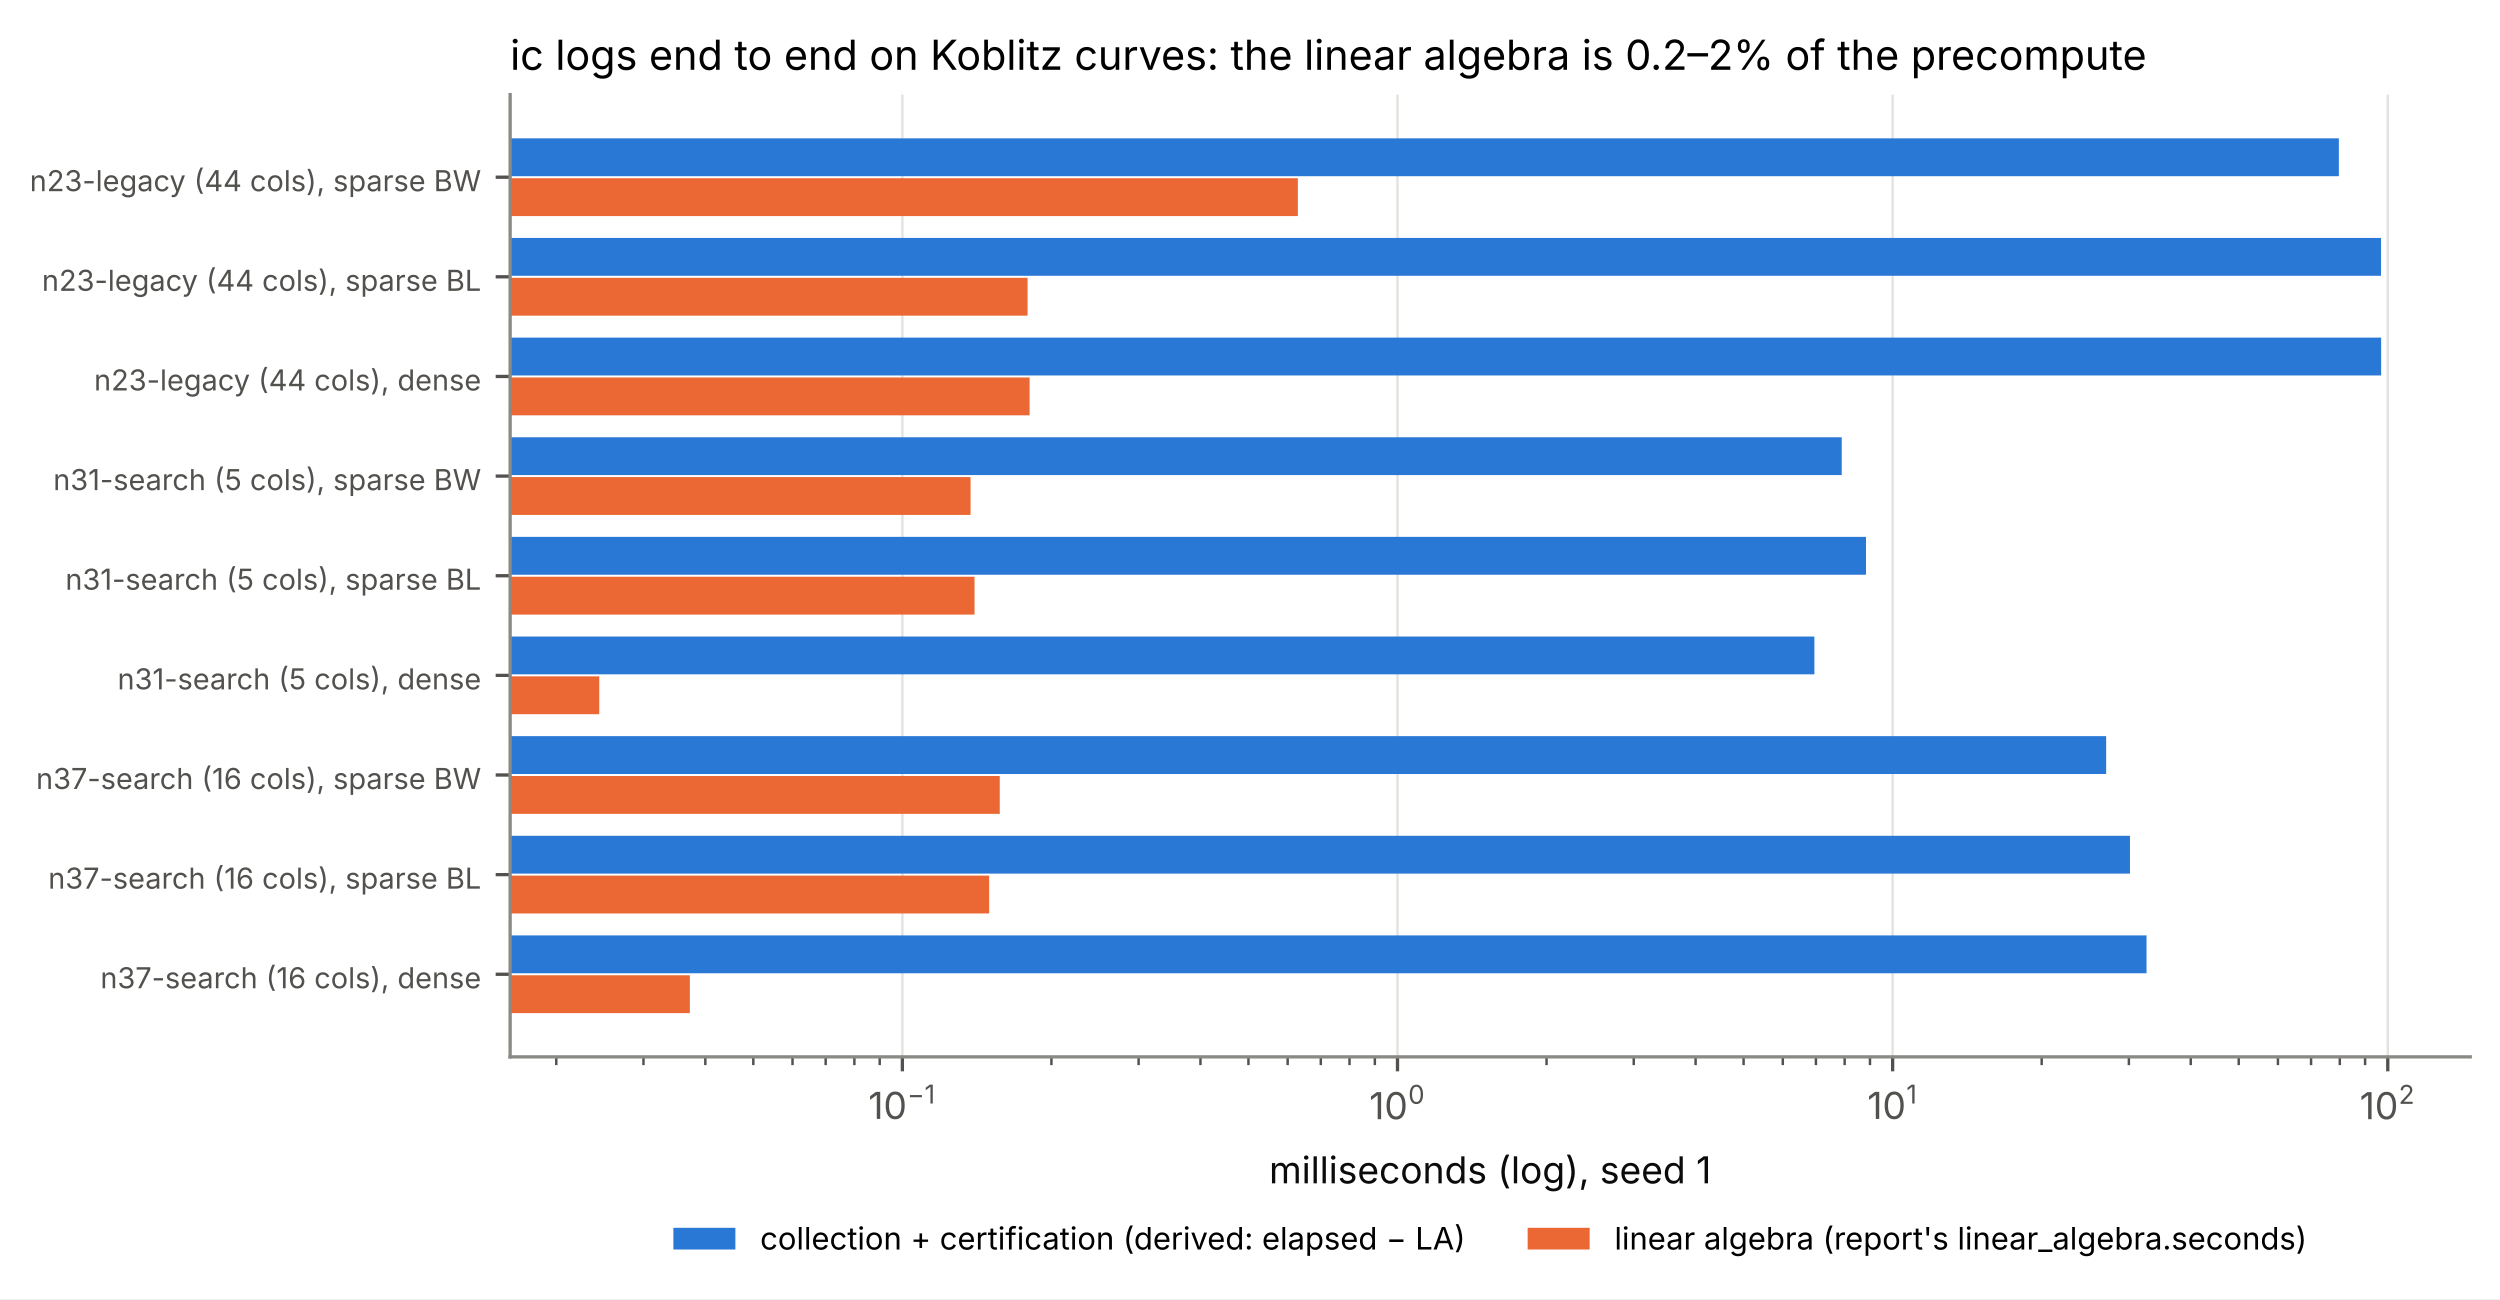
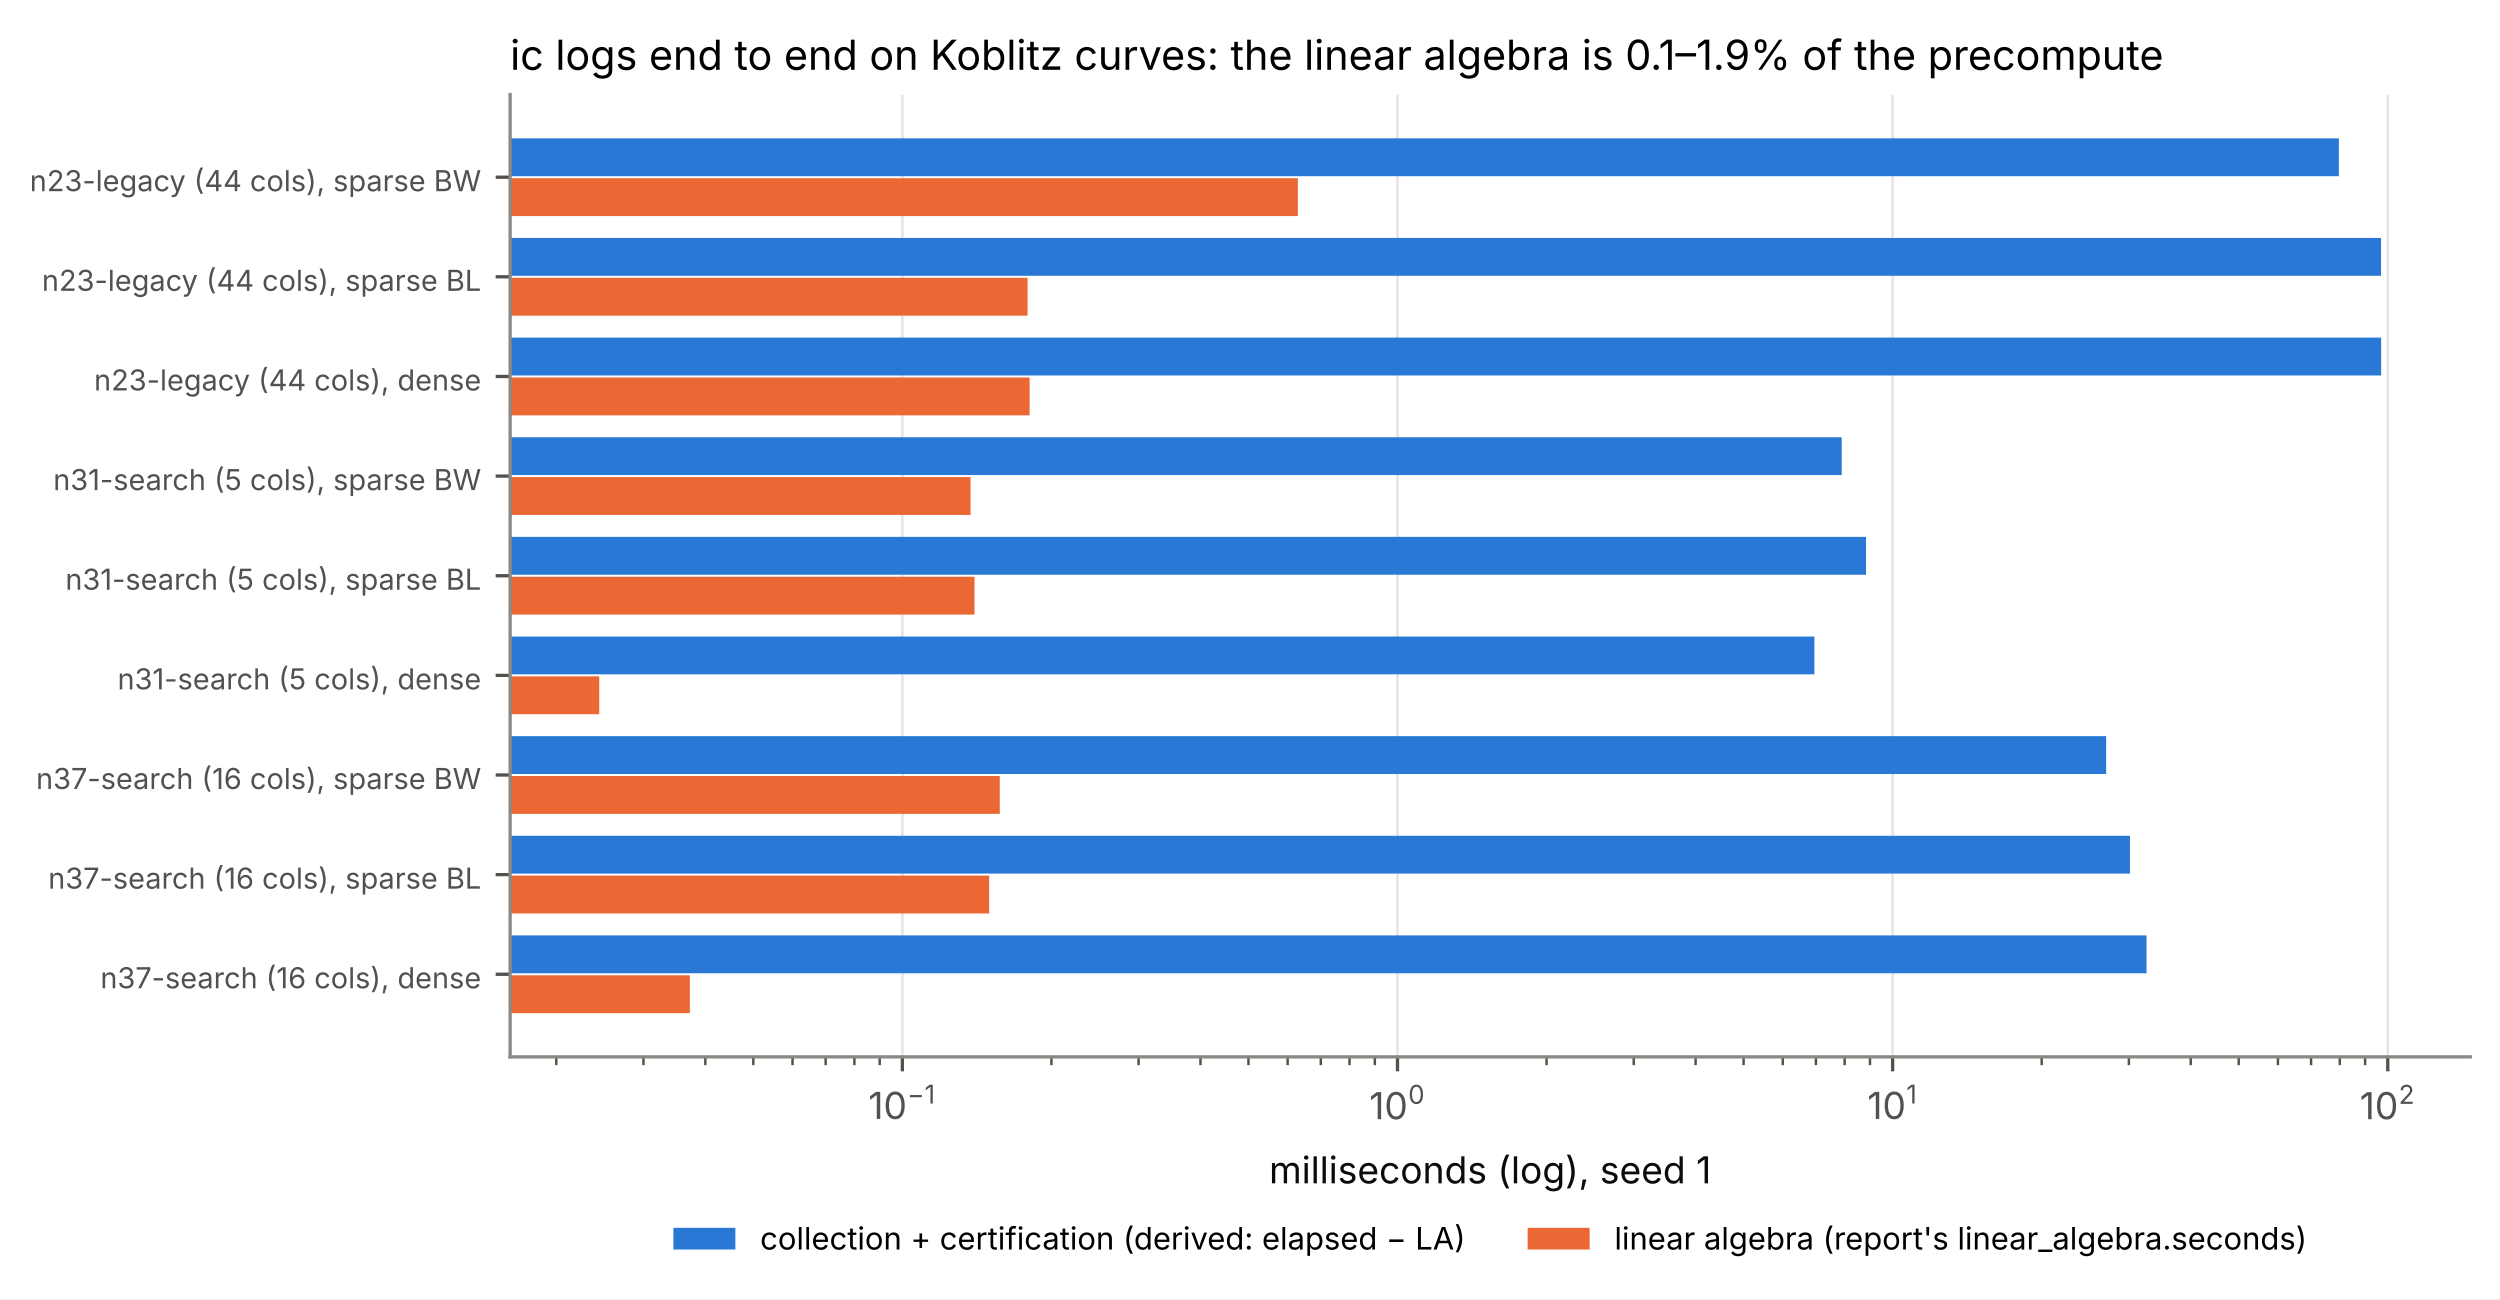
<svg xmlns="http://www.w3.org/2000/svg" xmlns:xlink="http://www.w3.org/1999/xlink" width="604.94pt" height="314.359pt" viewBox="0 0 604.94 314.359" version="1.1">
  <defs>
    <style type="text/css">*{stroke-linejoin: round; stroke-linecap: butt}</style>
  </defs>
  <g id="figure_1">
    <g id="patch_1">
      <path d="M 0 314.359  L 604.94 314.359  L 604.94 0  L 0 0  z " style="fill: #ffffff" />
    </g>
    <g id="axes_1">
      <g id="patch_2">
        <path d="M 123.44 255.736  L 597.74 255.736  L 597.74 22.887  L 123.44 22.887  z " style="fill: #ffffff" />
      </g>
      <g id="matplotlib.axis_1">
        <g id="xtick_1">
          <g id="line2d_1">
-             <path d="M 218.35 255.736  L 218.35 22.887  " clip-path="url(#pbf208bed55)" style="fill: none; stroke: #e4e3df; stroke-width: 0.6; stroke-linecap: square" />
+             <path d="M 218.35 255.736  L 218.35 22.887  " clip-path="url(#p7433a1d5f9)" style="fill: none; stroke: #e4e3df; stroke-width: 0.6; stroke-linecap: square" />
          </g>
          <g id="line2d_2">
            <defs>
-               <path id="mb831ed00f0" d="M 0 0  L 0 3.5  " style="stroke: #52514e; stroke-width: 0.8" />
+               <path id="m25916c86e5" d="M 0 0  L 0 3.5  " style="stroke: #52514e; stroke-width: 0.8" />
            </defs>
            <g>
-               <use xlink:href="#mb831ed00f0" x="218.35" y="255.736" style="fill: #52514e; stroke: #52514e; stroke-width: 0.8" />
+               <use xlink:href="#m25916c86e5" x="218.35" y="255.736" style="fill: #52514e; stroke: #52514e; stroke-width: 0.8" />
            </g>
          </g>
          <g id="text_1">
            <g style="fill: #52514e" transform="translate(210.115 271.4543)">
              <text>
                <tspan x="0" y="-0.7" style="font-size: 9px; font-family: 'Inter'; fill: #52514e">1</tspan>
                <tspan x="3.661" y="-0.7" style="font-size: 9px; font-family: 'Inter'; fill: #52514e">0</tspan>
                <tspan x="9.425" y="-4.417" style="font-size: 6.3px; font-family: 'Inter'; fill: #52514e">−</tspan>
                <tspan x="13.593" y="-4.417" style="font-size: 6.3px; font-family: 'Inter'; fill: #52514e">1</tspan>
              </text>
            </g>
          </g>
        </g>
        <g id="xtick_2">
          <g id="line2d_3">
-             <path d="M 338.161 255.736  L 338.161 22.887  " clip-path="url(#pbf208bed55)" style="fill: none; stroke: #e4e3df; stroke-width: 0.6; stroke-linecap: square" />
+             <path d="M 338.161 255.736  L 338.161 22.887  " clip-path="url(#p7433a1d5f9)" style="fill: none; stroke: #e4e3df; stroke-width: 0.6; stroke-linecap: square" />
          </g>
          <g id="line2d_4">
            <g>
-               <use xlink:href="#mb831ed00f0" x="338.161" y="255.736" style="fill: #52514e; stroke: #52514e; stroke-width: 0.8" />
+               <use xlink:href="#m25916c86e5" x="338.161" y="255.736" style="fill: #52514e; stroke: #52514e; stroke-width: 0.8" />
            </g>
          </g>
          <g id="text_2">
            <g style="fill: #52514e" transform="translate(331.3208 271.4543)">
              <text>
                <tspan x="0" y="-0.635" style="font-size: 9px; font-family: 'Inter'; fill: #52514e">1</tspan>
                <tspan x="3.661" y="-0.635" style="font-size: 9px; font-family: 'Inter'; fill: #52514e">0</tspan>
                <tspan x="9.425" y="-4.352" style="font-size: 6.3px; font-family: 'Inter'; fill: #52514e">0</tspan>
              </text>
            </g>
          </g>
        </g>
        <g id="xtick_3">
          <g id="line2d_5">
-             <path d="M 457.972 255.736  L 457.972 22.887  " clip-path="url(#pbf208bed55)" style="fill: none; stroke: #e4e3df; stroke-width: 0.6; stroke-linecap: square" />
+             <path d="M 457.972 255.736  L 457.972 22.887  " clip-path="url(#p7433a1d5f9)" style="fill: none; stroke: #e4e3df; stroke-width: 0.6; stroke-linecap: square" />
          </g>
          <g id="line2d_6">
            <g>
-               <use xlink:href="#mb831ed00f0" x="457.972" y="255.736" style="fill: #52514e; stroke: #52514e; stroke-width: 0.8" />
+               <use xlink:href="#m25916c86e5" x="457.972" y="255.736" style="fill: #52514e; stroke: #52514e; stroke-width: 0.8" />
            </g>
          </g>
          <g id="text_3">
            <g style="fill: #52514e" transform="translate(451.8516 271.4543)">
              <text>
                <tspan x="0" y="-0.7" style="font-size: 9px; font-family: 'Inter'; fill: #52514e">1</tspan>
                <tspan x="3.661" y="-0.7" style="font-size: 9px; font-family: 'Inter'; fill: #52514e">0</tspan>
                <tspan x="9.425" y="-4.417" style="font-size: 6.3px; font-family: 'Inter'; fill: #52514e">1</tspan>
              </text>
            </g>
          </g>
        </g>
        <g id="xtick_4">
          <g id="line2d_7">
-             <path d="M 577.782 255.736  L 577.782 22.887  " clip-path="url(#pbf208bed55)" style="fill: none; stroke: #e4e3df; stroke-width: 0.6; stroke-linecap: square" />
+             <path d="M 577.782 255.736  L 577.782 22.887  " clip-path="url(#p7433a1d5f9)" style="fill: none; stroke: #e4e3df; stroke-width: 0.6; stroke-linecap: square" />
          </g>
          <g id="line2d_8">
            <g>
-               <use xlink:href="#mb831ed00f0" x="577.782" y="255.736" style="fill: #52514e; stroke: #52514e; stroke-width: 0.8" />
+               <use xlink:href="#m25916c86e5" x="577.782" y="255.736" style="fill: #52514e; stroke: #52514e; stroke-width: 0.8" />
            </g>
          </g>
          <g id="text_4">
            <g style="fill: #52514e" transform="translate(570.9874 271.4543)">
              <text>
                <tspan x="0" y="-0.635" style="font-size: 9px; font-family: 'Inter'; fill: #52514e">1</tspan>
                <tspan x="3.661" y="-0.635" style="font-size: 9px; font-family: 'Inter'; fill: #52514e">0</tspan>
                <tspan x="9.425" y="-4.352" style="font-size: 6.3px; font-family: 'Inter'; fill: #52514e">2</tspan>
              </text>
            </g>
          </g>
        </g>
        <g id="xtick_5">
          <g id="line2d_9">
            <defs>
-               <path id="m33c46cb99b" d="M 0 0  L 0 2  " style="stroke: #52514e; stroke-width: 0.6" />
+               <path id="m5db96b1879" d="M 0 0  L 0 2  " style="stroke: #52514e; stroke-width: 0.6" />
            </defs>
            <g>
-               <use xlink:href="#m33c46cb99b" x="134.606" y="255.736" style="fill: #52514e; stroke: #52514e; stroke-width: 0.6" />
+               <use xlink:href="#m5db96b1879" x="134.606" y="255.736" style="fill: #52514e; stroke: #52514e; stroke-width: 0.6" />
            </g>
          </g>
        </g>
        <g id="xtick_6">
          <g id="line2d_10">
            <g>
-               <use xlink:href="#m33c46cb99b" x="155.703" y="255.736" style="fill: #52514e; stroke: #52514e; stroke-width: 0.6" />
+               <use xlink:href="#m5db96b1879" x="155.703" y="255.736" style="fill: #52514e; stroke: #52514e; stroke-width: 0.6" />
            </g>
          </g>
        </g>
        <g id="xtick_7">
          <g id="line2d_11">
            <g>
-               <use xlink:href="#m33c46cb99b" x="170.672" y="255.736" style="fill: #52514e; stroke: #52514e; stroke-width: 0.6" />
+               <use xlink:href="#m5db96b1879" x="170.672" y="255.736" style="fill: #52514e; stroke: #52514e; stroke-width: 0.6" />
            </g>
          </g>
        </g>
        <g id="xtick_8">
          <g id="line2d_12">
            <g>
-               <use xlink:href="#m33c46cb99b" x="182.283" y="255.736" style="fill: #52514e; stroke: #52514e; stroke-width: 0.6" />
+               <use xlink:href="#m5db96b1879" x="182.283" y="255.736" style="fill: #52514e; stroke: #52514e; stroke-width: 0.6" />
            </g>
          </g>
        </g>
        <g id="xtick_9">
          <g id="line2d_13">
            <g>
-               <use xlink:href="#m33c46cb99b" x="191.77" y="255.736" style="fill: #52514e; stroke: #52514e; stroke-width: 0.6" />
+               <use xlink:href="#m5db96b1879" x="191.77" y="255.736" style="fill: #52514e; stroke: #52514e; stroke-width: 0.6" />
            </g>
          </g>
        </g>
        <g id="xtick_10">
          <g id="line2d_14">
            <g>
-               <use xlink:href="#m33c46cb99b" x="199.791" y="255.736" style="fill: #52514e; stroke: #52514e; stroke-width: 0.6" />
+               <use xlink:href="#m5db96b1879" x="199.791" y="255.736" style="fill: #52514e; stroke: #52514e; stroke-width: 0.6" />
            </g>
          </g>
        </g>
        <g id="xtick_11">
          <g id="line2d_15">
            <g>
-               <use xlink:href="#m33c46cb99b" x="206.739" y="255.736" style="fill: #52514e; stroke: #52514e; stroke-width: 0.6" />
+               <use xlink:href="#m5db96b1879" x="206.739" y="255.736" style="fill: #52514e; stroke: #52514e; stroke-width: 0.6" />
            </g>
          </g>
        </g>
        <g id="xtick_12">
          <g id="line2d_16">
            <g>
-               <use xlink:href="#m33c46cb99b" x="212.868" y="255.736" style="fill: #52514e; stroke: #52514e; stroke-width: 0.6" />
+               <use xlink:href="#m5db96b1879" x="212.868" y="255.736" style="fill: #52514e; stroke: #52514e; stroke-width: 0.6" />
            </g>
          </g>
        </g>
        <g id="xtick_13">
          <g id="line2d_17">
            <g>
-               <use xlink:href="#m33c46cb99b" x="254.417" y="255.736" style="fill: #52514e; stroke: #52514e; stroke-width: 0.6" />
+               <use xlink:href="#m5db96b1879" x="254.417" y="255.736" style="fill: #52514e; stroke: #52514e; stroke-width: 0.6" />
            </g>
          </g>
        </g>
        <g id="xtick_14">
          <g id="line2d_18">
            <g>
-               <use xlink:href="#m33c46cb99b" x="275.514" y="255.736" style="fill: #52514e; stroke: #52514e; stroke-width: 0.6" />
+               <use xlink:href="#m5db96b1879" x="275.514" y="255.736" style="fill: #52514e; stroke: #52514e; stroke-width: 0.6" />
            </g>
          </g>
        </g>
        <g id="xtick_15">
          <g id="line2d_19">
            <g>
-               <use xlink:href="#m33c46cb99b" x="290.483" y="255.736" style="fill: #52514e; stroke: #52514e; stroke-width: 0.6" />
+               <use xlink:href="#m5db96b1879" x="290.483" y="255.736" style="fill: #52514e; stroke: #52514e; stroke-width: 0.6" />
            </g>
          </g>
        </g>
        <g id="xtick_16">
          <g id="line2d_20">
            <g>
-               <use xlink:href="#m33c46cb99b" x="302.094" y="255.736" style="fill: #52514e; stroke: #52514e; stroke-width: 0.6" />
+               <use xlink:href="#m5db96b1879" x="302.094" y="255.736" style="fill: #52514e; stroke: #52514e; stroke-width: 0.6" />
            </g>
          </g>
        </g>
        <g id="xtick_17">
          <g id="line2d_21">
            <g>
-               <use xlink:href="#m33c46cb99b" x="311.581" y="255.736" style="fill: #52514e; stroke: #52514e; stroke-width: 0.6" />
+               <use xlink:href="#m5db96b1879" x="311.581" y="255.736" style="fill: #52514e; stroke: #52514e; stroke-width: 0.6" />
            </g>
          </g>
        </g>
        <g id="xtick_18">
          <g id="line2d_22">
            <g>
-               <use xlink:href="#m33c46cb99b" x="319.602" y="255.736" style="fill: #52514e; stroke: #52514e; stroke-width: 0.6" />
+               <use xlink:href="#m5db96b1879" x="319.602" y="255.736" style="fill: #52514e; stroke: #52514e; stroke-width: 0.6" />
            </g>
          </g>
        </g>
        <g id="xtick_19">
          <g id="line2d_23">
            <g>
-               <use xlink:href="#m33c46cb99b" x="326.55" y="255.736" style="fill: #52514e; stroke: #52514e; stroke-width: 0.6" />
+               <use xlink:href="#m5db96b1879" x="326.55" y="255.736" style="fill: #52514e; stroke: #52514e; stroke-width: 0.6" />
            </g>
          </g>
        </g>
        <g id="xtick_20">
          <g id="line2d_24">
            <g>
-               <use xlink:href="#m33c46cb99b" x="332.679" y="255.736" style="fill: #52514e; stroke: #52514e; stroke-width: 0.6" />
+               <use xlink:href="#m5db96b1879" x="332.679" y="255.736" style="fill: #52514e; stroke: #52514e; stroke-width: 0.6" />
            </g>
          </g>
        </g>
        <g id="xtick_21">
          <g id="line2d_25">
            <g>
-               <use xlink:href="#m33c46cb99b" x="374.227" y="255.736" style="fill: #52514e; stroke: #52514e; stroke-width: 0.6" />
+               <use xlink:href="#m5db96b1879" x="374.227" y="255.736" style="fill: #52514e; stroke: #52514e; stroke-width: 0.6" />
            </g>
          </g>
        </g>
        <g id="xtick_22">
          <g id="line2d_26">
            <g>
-               <use xlink:href="#m33c46cb99b" x="395.325" y="255.736" style="fill: #52514e; stroke: #52514e; stroke-width: 0.6" />
+               <use xlink:href="#m5db96b1879" x="395.325" y="255.736" style="fill: #52514e; stroke: #52514e; stroke-width: 0.6" />
            </g>
          </g>
        </g>
        <g id="xtick_23">
          <g id="line2d_27">
            <g>
-               <use xlink:href="#m33c46cb99b" x="410.294" y="255.736" style="fill: #52514e; stroke: #52514e; stroke-width: 0.6" />
+               <use xlink:href="#m5db96b1879" x="410.294" y="255.736" style="fill: #52514e; stroke: #52514e; stroke-width: 0.6" />
            </g>
          </g>
        </g>
        <g id="xtick_24">
          <g id="line2d_28">
            <g>
-               <use xlink:href="#m33c46cb99b" x="421.905" y="255.736" style="fill: #52514e; stroke: #52514e; stroke-width: 0.6" />
+               <use xlink:href="#m5db96b1879" x="421.905" y="255.736" style="fill: #52514e; stroke: #52514e; stroke-width: 0.6" />
            </g>
          </g>
        </g>
        <g id="xtick_25">
          <g id="line2d_29">
            <g>
-               <use xlink:href="#m33c46cb99b" x="431.392" y="255.736" style="fill: #52514e; stroke: #52514e; stroke-width: 0.6" />
+               <use xlink:href="#m5db96b1879" x="431.392" y="255.736" style="fill: #52514e; stroke: #52514e; stroke-width: 0.6" />
            </g>
          </g>
        </g>
        <g id="xtick_26">
          <g id="line2d_30">
            <g>
-               <use xlink:href="#m33c46cb99b" x="439.413" y="255.736" style="fill: #52514e; stroke: #52514e; stroke-width: 0.6" />
+               <use xlink:href="#m5db96b1879" x="439.413" y="255.736" style="fill: #52514e; stroke: #52514e; stroke-width: 0.6" />
            </g>
          </g>
        </g>
        <g id="xtick_27">
          <g id="line2d_31">
            <g>
-               <use xlink:href="#m33c46cb99b" x="446.361" y="255.736" style="fill: #52514e; stroke: #52514e; stroke-width: 0.6" />
+               <use xlink:href="#m5db96b1879" x="446.361" y="255.736" style="fill: #52514e; stroke: #52514e; stroke-width: 0.6" />
            </g>
          </g>
        </g>
        <g id="xtick_28">
          <g id="line2d_32">
            <g>
-               <use xlink:href="#m33c46cb99b" x="452.489" y="255.736" style="fill: #52514e; stroke: #52514e; stroke-width: 0.6" />
+               <use xlink:href="#m5db96b1879" x="452.489" y="255.736" style="fill: #52514e; stroke: #52514e; stroke-width: 0.6" />
            </g>
          </g>
        </g>
        <g id="xtick_29">
          <g id="line2d_33">
            <g>
-               <use xlink:href="#m33c46cb99b" x="494.038" y="255.736" style="fill: #52514e; stroke: #52514e; stroke-width: 0.6" />
+               <use xlink:href="#m5db96b1879" x="494.038" y="255.736" style="fill: #52514e; stroke: #52514e; stroke-width: 0.6" />
            </g>
          </g>
        </g>
        <g id="xtick_30">
          <g id="line2d_34">
            <g>
-               <use xlink:href="#m33c46cb99b" x="515.136" y="255.736" style="fill: #52514e; stroke: #52514e; stroke-width: 0.6" />
+               <use xlink:href="#m5db96b1879" x="515.136" y="255.736" style="fill: #52514e; stroke: #52514e; stroke-width: 0.6" />
            </g>
          </g>
        </g>
        <g id="xtick_31">
          <g id="line2d_35">
            <g>
-               <use xlink:href="#m33c46cb99b" x="530.105" y="255.736" style="fill: #52514e; stroke: #52514e; stroke-width: 0.6" />
+               <use xlink:href="#m5db96b1879" x="530.105" y="255.736" style="fill: #52514e; stroke: #52514e; stroke-width: 0.6" />
            </g>
          </g>
        </g>
        <g id="xtick_32">
          <g id="line2d_36">
            <g>
-               <use xlink:href="#m33c46cb99b" x="541.716" y="255.736" style="fill: #52514e; stroke: #52514e; stroke-width: 0.6" />
+               <use xlink:href="#m5db96b1879" x="541.716" y="255.736" style="fill: #52514e; stroke: #52514e; stroke-width: 0.6" />
            </g>
          </g>
        </g>
        <g id="xtick_33">
          <g id="line2d_37">
            <g>
-               <use xlink:href="#m33c46cb99b" x="551.202" y="255.736" style="fill: #52514e; stroke: #52514e; stroke-width: 0.6" />
+               <use xlink:href="#m5db96b1879" x="551.202" y="255.736" style="fill: #52514e; stroke: #52514e; stroke-width: 0.6" />
            </g>
          </g>
        </g>
        <g id="xtick_34">
          <g id="line2d_38">
            <g>
-               <use xlink:href="#m33c46cb99b" x="559.223" y="255.736" style="fill: #52514e; stroke: #52514e; stroke-width: 0.6" />
+               <use xlink:href="#m5db96b1879" x="559.223" y="255.736" style="fill: #52514e; stroke: #52514e; stroke-width: 0.6" />
            </g>
          </g>
        </g>
        <g id="xtick_35">
          <g id="line2d_39">
            <g>
-               <use xlink:href="#m33c46cb99b" x="566.171" y="255.736" style="fill: #52514e; stroke: #52514e; stroke-width: 0.6" />
+               <use xlink:href="#m5db96b1879" x="566.171" y="255.736" style="fill: #52514e; stroke: #52514e; stroke-width: 0.6" />
            </g>
          </g>
        </g>
        <g id="xtick_36">
          <g id="line2d_40">
            <g>
-               <use xlink:href="#m33c46cb99b" x="572.3" y="255.736" style="fill: #52514e; stroke: #52514e; stroke-width: 0.6" />
+               <use xlink:href="#m5db96b1879" x="572.3" y="255.736" style="fill: #52514e; stroke: #52514e; stroke-width: 0.6" />
            </g>
          </g>
        </g>
        <g id="text_5">
          <text style="font-size: 9px; font-family: 'Inter', 'DejaVu Sans', 'Bitstream Vera Sans', 'Computer Modern Sans Serif', 'Lucida Grande', 'Verdana', 'Geneva', 'Lucid', 'Arial', 'Helvetica', 'Avant Garde', sans-serif; text-anchor: middle; fill: #0b0b0b" x="360.59" y="286.344" transform="rotate(-0 360.5905 286.3439)">milliseconds (log), seed 1</text>
        </g>
      </g>
      <g id="matplotlib.axis_2">
        <g id="ytick_1">
          <g id="line2d_41">
            <defs>
-               <path id="m3a8e4e6f3d" d="M 0 0  L -3.5 0  " style="stroke: #52514e; stroke-width: 0.8" />
+               <path id="m85037031cb" d="M 0 0  L -3.5 0  " style="stroke: #52514e; stroke-width: 0.8" />
            </defs>
            <g>
-               <use xlink:href="#m3a8e4e6f3d" x="123.44" y="42.874" style="fill: #52514e; stroke: #52514e; stroke-width: 0.8" />
+               <use xlink:href="#m85037031cb" x="123.44" y="42.874" style="fill: #52514e; stroke: #52514e; stroke-width: 0.8" />
            </g>
          </g>
          <g id="text_6">
            <text style="font-size: 7px; font-family: 'Inter', 'DejaVu Sans', 'Bitstream Vera Sans', 'Computer Modern Sans Serif', 'Lucida Grande', 'Verdana', 'Geneva', 'Lucid', 'Arial', 'Helvetica', 'Avant Garde', sans-serif; text-anchor: end; fill: #52514e" x="116.44" y="46.265" transform="rotate(-0 116.4405 46.26477)">n23-legacy (44 cols), sparse BW</text>
          </g>
        </g>
        <g id="ytick_2">
          <g id="line2d_42">
            <g>
-               <use xlink:href="#m3a8e4e6f3d" x="123.44" y="66.983" style="fill: #52514e; stroke: #52514e; stroke-width: 0.8" />
+               <use xlink:href="#m85037031cb" x="123.44" y="66.983" style="fill: #52514e; stroke: #52514e; stroke-width: 0.8" />
            </g>
          </g>
          <g id="text_7">
            <text style="font-size: 7px; font-family: 'Inter', 'DejaVu Sans', 'Bitstream Vera Sans', 'Computer Modern Sans Serif', 'Lucida Grande', 'Verdana', 'Geneva', 'Lucid', 'Arial', 'Helvetica', 'Avant Garde', sans-serif; text-anchor: end; fill: #52514e" x="116.44" y="70.374" transform="rotate(-0 116.4405 70.37411)">n23-legacy (44 cols), sparse BL</text>
          </g>
        </g>
        <g id="ytick_3">
          <g id="line2d_43">
            <g>
-               <use xlink:href="#m3a8e4e6f3d" x="123.44" y="91.093" style="fill: #52514e; stroke: #52514e; stroke-width: 0.8" />
+               <use xlink:href="#m85037031cb" x="123.44" y="91.093" style="fill: #52514e; stroke: #52514e; stroke-width: 0.8" />
            </g>
          </g>
          <g id="text_8">
            <text style="font-size: 7px; font-family: 'Inter', 'DejaVu Sans', 'Bitstream Vera Sans', 'Computer Modern Sans Serif', 'Lucida Grande', 'Verdana', 'Geneva', 'Lucid', 'Arial', 'Helvetica', 'Avant Garde', sans-serif; text-anchor: end; fill: #52514e" x="116.44" y="94.483" transform="rotate(-0 116.4405 94.48345)">n23-legacy (44 cols), dense</text>
          </g>
        </g>
        <g id="ytick_4">
          <g id="line2d_44">
            <g>
-               <use xlink:href="#m3a8e4e6f3d" x="123.44" y="115.202" style="fill: #52514e; stroke: #52514e; stroke-width: 0.8" />
+               <use xlink:href="#m85037031cb" x="123.44" y="115.202" style="fill: #52514e; stroke: #52514e; stroke-width: 0.8" />
            </g>
          </g>
          <g id="text_9">
            <text style="font-size: 7px; font-family: 'Inter', 'DejaVu Sans', 'Bitstream Vera Sans', 'Computer Modern Sans Serif', 'Lucida Grande', 'Verdana', 'Geneva', 'Lucid', 'Arial', 'Helvetica', 'Avant Garde', sans-serif; text-anchor: end; fill: #52514e" x="116.44" y="118.593" transform="rotate(-0 116.4405 118.5928)">n31-search (5 cols), sparse BW</text>
          </g>
        </g>
        <g id="ytick_5">
          <g id="line2d_45">
            <g>
-               <use xlink:href="#m3a8e4e6f3d" x="123.44" y="139.311" style="fill: #52514e; stroke: #52514e; stroke-width: 0.8" />
+               <use xlink:href="#m85037031cb" x="123.44" y="139.311" style="fill: #52514e; stroke: #52514e; stroke-width: 0.8" />
            </g>
          </g>
          <g id="text_10">
            <text style="font-size: 7px; font-family: 'Inter', 'DejaVu Sans', 'Bitstream Vera Sans', 'Computer Modern Sans Serif', 'Lucida Grande', 'Verdana', 'Geneva', 'Lucid', 'Arial', 'Helvetica', 'Avant Garde', sans-serif; text-anchor: end; fill: #52514e" x="116.44" y="142.702" transform="rotate(-0 116.4405 142.7021)">n31-search (5 cols), sparse BL</text>
          </g>
        </g>
        <g id="ytick_6">
          <g id="line2d_46">
            <g>
-               <use xlink:href="#m3a8e4e6f3d" x="123.44" y="163.421" style="fill: #52514e; stroke: #52514e; stroke-width: 0.8" />
+               <use xlink:href="#m85037031cb" x="123.44" y="163.421" style="fill: #52514e; stroke: #52514e; stroke-width: 0.8" />
            </g>
          </g>
          <g id="text_11">
            <text style="font-size: 7px; font-family: 'Inter', 'DejaVu Sans', 'Bitstream Vera Sans', 'Computer Modern Sans Serif', 'Lucida Grande', 'Verdana', 'Geneva', 'Lucid', 'Arial', 'Helvetica', 'Avant Garde', sans-serif; text-anchor: end; fill: #52514e" x="116.44" y="166.811" transform="rotate(-0 116.4405 166.8115)">n31-search (5 cols), dense</text>
          </g>
        </g>
        <g id="ytick_7">
          <g id="line2d_47">
            <g>
-               <use xlink:href="#m3a8e4e6f3d" x="123.44" y="187.53" style="fill: #52514e; stroke: #52514e; stroke-width: 0.8" />
+               <use xlink:href="#m85037031cb" x="123.44" y="187.53" style="fill: #52514e; stroke: #52514e; stroke-width: 0.8" />
            </g>
          </g>
          <g id="text_12">
            <text style="font-size: 7px; font-family: 'Inter', 'DejaVu Sans', 'Bitstream Vera Sans', 'Computer Modern Sans Serif', 'Lucida Grande', 'Verdana', 'Geneva', 'Lucid', 'Arial', 'Helvetica', 'Avant Garde', sans-serif; text-anchor: end; fill: #52514e" x="116.44" y="190.921" transform="rotate(-0 116.4405 190.9208)">n37-search (16 cols), sparse BW</text>
          </g>
        </g>
        <g id="ytick_8">
          <g id="line2d_48">
            <g>
-               <use xlink:href="#m3a8e4e6f3d" x="123.44" y="211.64" style="fill: #52514e; stroke: #52514e; stroke-width: 0.8" />
+               <use xlink:href="#m85037031cb" x="123.44" y="211.64" style="fill: #52514e; stroke: #52514e; stroke-width: 0.8" />
            </g>
          </g>
          <g id="text_13">
            <text style="font-size: 7px; font-family: 'Inter', 'DejaVu Sans', 'Bitstream Vera Sans', 'Computer Modern Sans Serif', 'Lucida Grande', 'Verdana', 'Geneva', 'Lucid', 'Arial', 'Helvetica', 'Avant Garde', sans-serif; text-anchor: end; fill: #52514e" x="116.44" y="215.03" transform="rotate(-0 116.4405 215.0301)">n37-search (16 cols), sparse BL</text>
          </g>
        </g>
        <g id="ytick_9">
          <g id="line2d_49">
            <g>
-               <use xlink:href="#m3a8e4e6f3d" x="123.44" y="235.749" style="fill: #52514e; stroke: #52514e; stroke-width: 0.8" />
+               <use xlink:href="#m85037031cb" x="123.44" y="235.749" style="fill: #52514e; stroke: #52514e; stroke-width: 0.8" />
            </g>
          </g>
          <g id="text_14">
            <text style="font-size: 7px; font-family: 'Inter', 'DejaVu Sans', 'Bitstream Vera Sans', 'Computer Modern Sans Serif', 'Lucida Grande', 'Verdana', 'Geneva', 'Lucid', 'Arial', 'Helvetica', 'Avant Garde', sans-serif; text-anchor: end; fill: #52514e" x="116.44" y="239.139" transform="rotate(-0 116.4405 239.1395)">n37-search (16 cols), dense</text>
          </g>
        </g>
      </g>
      <g id="patch_3">
-         <path d="M -119472.635 33.471  L 565.95 33.471  L 565.95 42.633  L -119472.635 42.633  z " clip-path="url(#pbf208bed55)" style="fill: #2a78d6" />
+         <path d="M -119472.635 33.471  L 565.95 33.471  L 565.95 42.633  L -119472.635 42.633  z " clip-path="url(#p7433a1d5f9)" style="fill: #2a78d6" />
      </g>
      <g id="patch_4">
-         <path d="M -119472.635 57.581  L 576.155 57.581  L 576.155 66.742  L -119472.635 66.742  z " clip-path="url(#pbf208bed55)" style="fill: #2a78d6" />
+         <path d="M -119472.635 57.581  L 576.155 57.581  L 576.155 66.742  L -119472.635 66.742  z " clip-path="url(#p7433a1d5f9)" style="fill: #2a78d6" />
      </g>
      <g id="patch_5">
-         <path d="M -119472.635 81.69  L 576.181 81.69  L 576.181 90.852  L -119472.635 90.852  z " clip-path="url(#pbf208bed55)" style="fill: #2a78d6" />
+         <path d="M -119472.635 81.69  L 576.181 81.69  L 576.181 90.852  L -119472.635 90.852  z " clip-path="url(#p7433a1d5f9)" style="fill: #2a78d6" />
      </g>
      <g id="patch_6">
-         <path d="M -119472.635 105.8  L 445.652 105.8  L 445.652 114.961  L -119472.635 114.961  z " clip-path="url(#pbf208bed55)" style="fill: #2a78d6" />
+         <path d="M -119472.635 105.8  L 445.652 105.8  L 445.652 114.961  L -119472.635 114.961  z " clip-path="url(#p7433a1d5f9)" style="fill: #2a78d6" />
      </g>
      <g id="patch_7">
-         <path d="M -119472.635 129.909  L 451.529 129.909  L 451.529 139.07  L -119472.635 139.07  z " clip-path="url(#pbf208bed55)" style="fill: #2a78d6" />
+         <path d="M -119472.635 129.909  L 451.529 129.909  L 451.529 139.07  L -119472.635 139.07  z " clip-path="url(#p7433a1d5f9)" style="fill: #2a78d6" />
      </g>
      <g id="patch_8">
-         <path d="M -119472.635 154.018  L 439.039 154.018  L 439.039 163.18  L -119472.635 163.18  z " clip-path="url(#pbf208bed55)" style="fill: #2a78d6" />
+         <path d="M -119472.635 154.018  L 439.039 154.018  L 439.039 163.18  L -119472.635 163.18  z " clip-path="url(#p7433a1d5f9)" style="fill: #2a78d6" />
      </g>
      <g id="patch_9">
-         <path d="M -119472.635 178.128  L 509.638 178.128  L 509.638 187.289  L -119472.635 187.289  z " clip-path="url(#pbf208bed55)" style="fill: #2a78d6" />
+         <path d="M -119472.635 178.128  L 509.638 178.128  L 509.638 187.289  L -119472.635 187.289  z " clip-path="url(#p7433a1d5f9)" style="fill: #2a78d6" />
      </g>
      <g id="patch_10">
-         <path d="M -119472.635 202.237  L 515.402 202.237  L 515.402 211.398  L -119472.635 211.398  z " clip-path="url(#pbf208bed55)" style="fill: #2a78d6" />
+         <path d="M -119472.635 202.237  L 515.402 202.237  L 515.402 211.398  L -119472.635 211.398  z " clip-path="url(#p7433a1d5f9)" style="fill: #2a78d6" />
      </g>
      <g id="patch_11">
-         <path d="M -119472.635 226.346  L 519.408 226.346  L 519.408 235.508  L -119472.635 235.508  z " clip-path="url(#pbf208bed55)" style="fill: #2a78d6" />
+         <path d="M -119472.635 226.346  L 519.408 226.346  L 519.408 235.508  L -119472.635 235.508  z " clip-path="url(#p7433a1d5f9)" style="fill: #2a78d6" />
      </g>
      <g id="patch_12">
-         <path d="M -119472.635 43.115  L 314.054 43.115  L 314.054 52.277  L -119472.635 52.277  z " clip-path="url(#pbf208bed55)" style="fill: #eb6834" />
+         <path d="M -119472.635 43.115  L 314.054 43.115  L 314.054 52.277  L -119472.635 52.277  z " clip-path="url(#p7433a1d5f9)" style="fill: #eb6834" />
      </g>
      <g id="patch_13">
-         <path d="M -119472.635 67.225  L 248.652 67.225  L 248.652 76.386  L -119472.635 76.386  z " clip-path="url(#pbf208bed55)" style="fill: #eb6834" />
+         <path d="M -119472.635 67.225  L 248.652 67.225  L 248.652 76.386  L -119472.635 76.386  z " clip-path="url(#p7433a1d5f9)" style="fill: #eb6834" />
      </g>
      <g id="patch_14">
-         <path d="M -119472.635 91.334  L 249.143 91.334  L 249.143 100.495  L -119472.635 100.495  z " clip-path="url(#pbf208bed55)" style="fill: #eb6834" />
+         <path d="M -119472.635 91.334  L 249.143 91.334  L 249.143 100.495  L -119472.635 100.495  z " clip-path="url(#p7433a1d5f9)" style="fill: #eb6834" />
      </g>
      <g id="patch_15">
-         <path d="M -119472.635 115.443  L 234.852 115.443  L 234.852 124.605  L -119472.635 124.605  z " clip-path="url(#pbf208bed55)" style="fill: #eb6834" />
+         <path d="M -119472.635 115.443  L 234.852 115.443  L 234.852 124.605  L -119472.635 124.605  z " clip-path="url(#p7433a1d5f9)" style="fill: #eb6834" />
      </g>
      <g id="patch_16">
-         <path d="M -119472.635 139.553  L 235.813 139.553  L 235.813 148.714  L -119472.635 148.714  z " clip-path="url(#pbf208bed55)" style="fill: #eb6834" />
+         <path d="M -119472.635 139.553  L 235.813 139.553  L 235.813 148.714  L -119472.635 148.714  z " clip-path="url(#p7433a1d5f9)" style="fill: #eb6834" />
      </g>
      <g id="patch_17">
-         <path d="M -119472.635 163.662  L 145 163.662  L 145 172.823  L -119472.635 172.823  z " clip-path="url(#pbf208bed55)" style="fill: #eb6834" />
+         <path d="M -119472.635 163.662  L 145 163.662  L 145 172.823  L -119472.635 172.823  z " clip-path="url(#p7433a1d5f9)" style="fill: #eb6834" />
      </g>
      <g id="patch_18">
-         <path d="M -119472.635 187.771  L 241.92 187.771  L 241.92 196.933  L -119472.635 196.933  z " clip-path="url(#pbf208bed55)" style="fill: #eb6834" />
+         <path d="M -119472.635 187.771  L 241.92 187.771  L 241.92 196.933  L -119472.635 196.933  z " clip-path="url(#p7433a1d5f9)" style="fill: #eb6834" />
      </g>
      <g id="patch_19">
-         <path d="M -119472.635 211.881  L 239.349 211.881  L 239.349 221.042  L -119472.635 221.042  z " clip-path="url(#pbf208bed55)" style="fill: #eb6834" />
+         <path d="M -119472.635 211.881  L 239.349 211.881  L 239.349 221.042  L -119472.635 221.042  z " clip-path="url(#p7433a1d5f9)" style="fill: #eb6834" />
      </g>
      <g id="patch_20">
-         <path d="M -119472.635 235.99  L 166.93 235.99  L 166.93 245.151  L -119472.635 245.151  z " clip-path="url(#pbf208bed55)" style="fill: #eb6834" />
+         <path d="M -119472.635 235.99  L 166.93 235.99  L 166.93 245.151  L -119472.635 245.151  z " clip-path="url(#p7433a1d5f9)" style="fill: #eb6834" />
      </g>
      <g id="patch_21">
        <path d="M 123.44 255.736  L 123.44 22.887  " style="fill: none; stroke: #8a8984; stroke-width: 0.8; stroke-linejoin: miter; stroke-linecap: square" />
      </g>
      <g id="patch_22">
        <path d="M 123.44 255.736  L 597.74 255.736  " style="fill: none; stroke: #8a8984; stroke-width: 0.8; stroke-linejoin: miter; stroke-linecap: square" />
      </g>
      <g id="text_15">
-         <text style="font-size: 10px; font-family: 'Inter', 'DejaVu Sans', 'Bitstream Vera Sans', 'Computer Modern Sans Serif', 'Lucida Grande', 'Verdana', 'Geneva', 'Lucid', 'Arial', 'Helvetica', 'Avant Garde', sans-serif; text-anchor: start" x="123.44" y="16.887" transform="rotate(-0 123.4405 16.8875)">ic logs end to end on Koblitz curves: the linear algebra is 0.2–2% of the precompute</text>
+         <text style="font-size: 10px; font-family: 'Inter', 'DejaVu Sans', 'Bitstream Vera Sans', 'Computer Modern Sans Serif', 'Lucida Grande', 'Verdana', 'Geneva', 'Lucid', 'Arial', 'Helvetica', 'Avant Garde', sans-serif; text-anchor: start" x="123.44" y="16.887" transform="rotate(-0 123.4405 16.8875)">ic logs end to end on Koblitz curves: the linear algebra is 0.1–1.9% of the precompute</text>
      </g>
      <g id="legend_1">
        <g id="patch_23">
          <path d="M 162.943 302.35  L 177.943 302.35  L 177.943 297.1  L 162.943 297.1  z " style="fill: #2a78d6" />
        </g>
        <g id="text_16">
          <text style="font-size: 7.5px; font-family: 'Inter', 'DejaVu Sans', 'Bitstream Vera Sans', 'Computer Modern Sans Serif', 'Lucida Grande', 'Verdana', 'Geneva', 'Lucid', 'Arial', 'Helvetica', 'Avant Garde', sans-serif; text-anchor: start" x="183.943" y="302.35" transform="rotate(-0 183.9432 302.3498)">collection + certification (derived: elapsed − LA)</text>
        </g>
        <g id="patch_24">
          <path d="M 369.656 302.35  L 384.656 302.35  L 384.656 297.1  L 369.656 297.1  z " style="fill: #eb6834" />
        </g>
        <g id="text_17">
          <text style="font-size: 7.5px; font-family: 'Inter', 'DejaVu Sans', 'Bitstream Vera Sans', 'Computer Modern Sans Serif', 'Lucida Grande', 'Verdana', 'Geneva', 'Lucid', 'Arial', 'Helvetica', 'Avant Garde', sans-serif; text-anchor: start" x="390.656" y="302.35" transform="rotate(-0 390.6561 302.3498)">linear algebra (report's linear_algebra.seconds)</text>
        </g>
      </g>
    </g>
  </g>
  <defs>
-     <clipPath id="pbf208bed55">
+     <clipPath id="p7433a1d5f9">
      <rect x="123.44" y="22.887" width="474.3" height="232.848" />
    </clipPath>
  </defs>
</svg>
